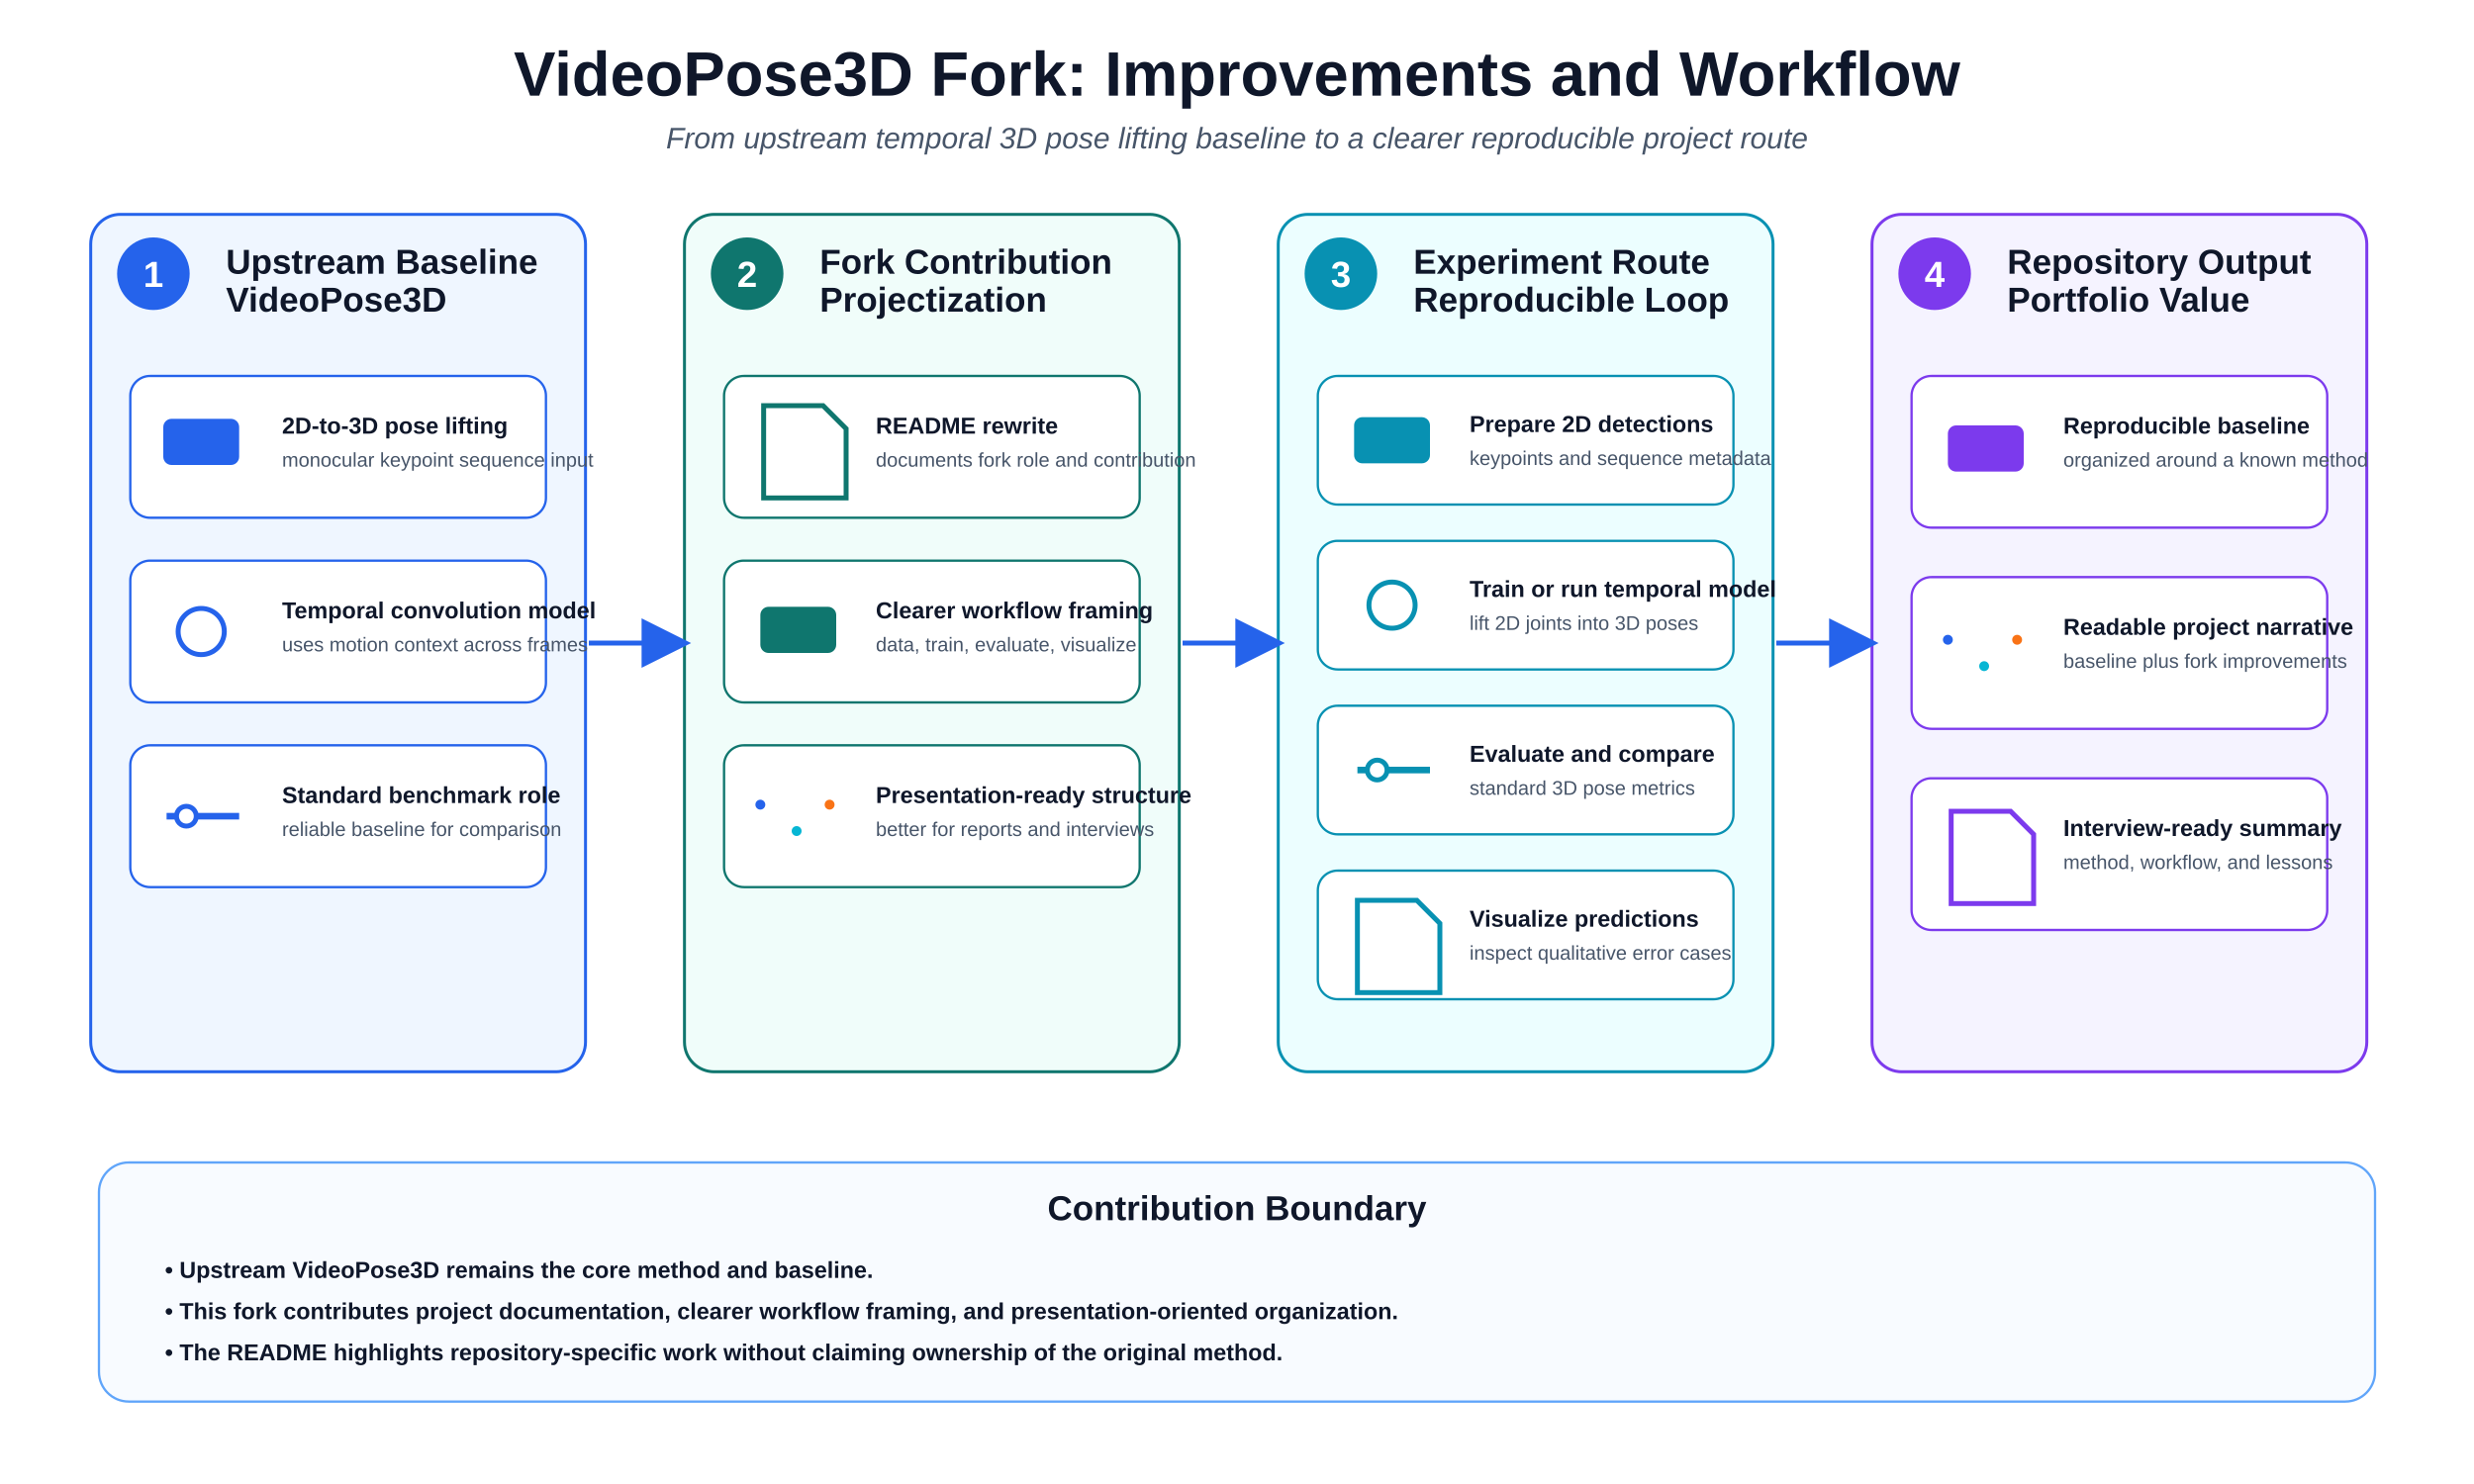
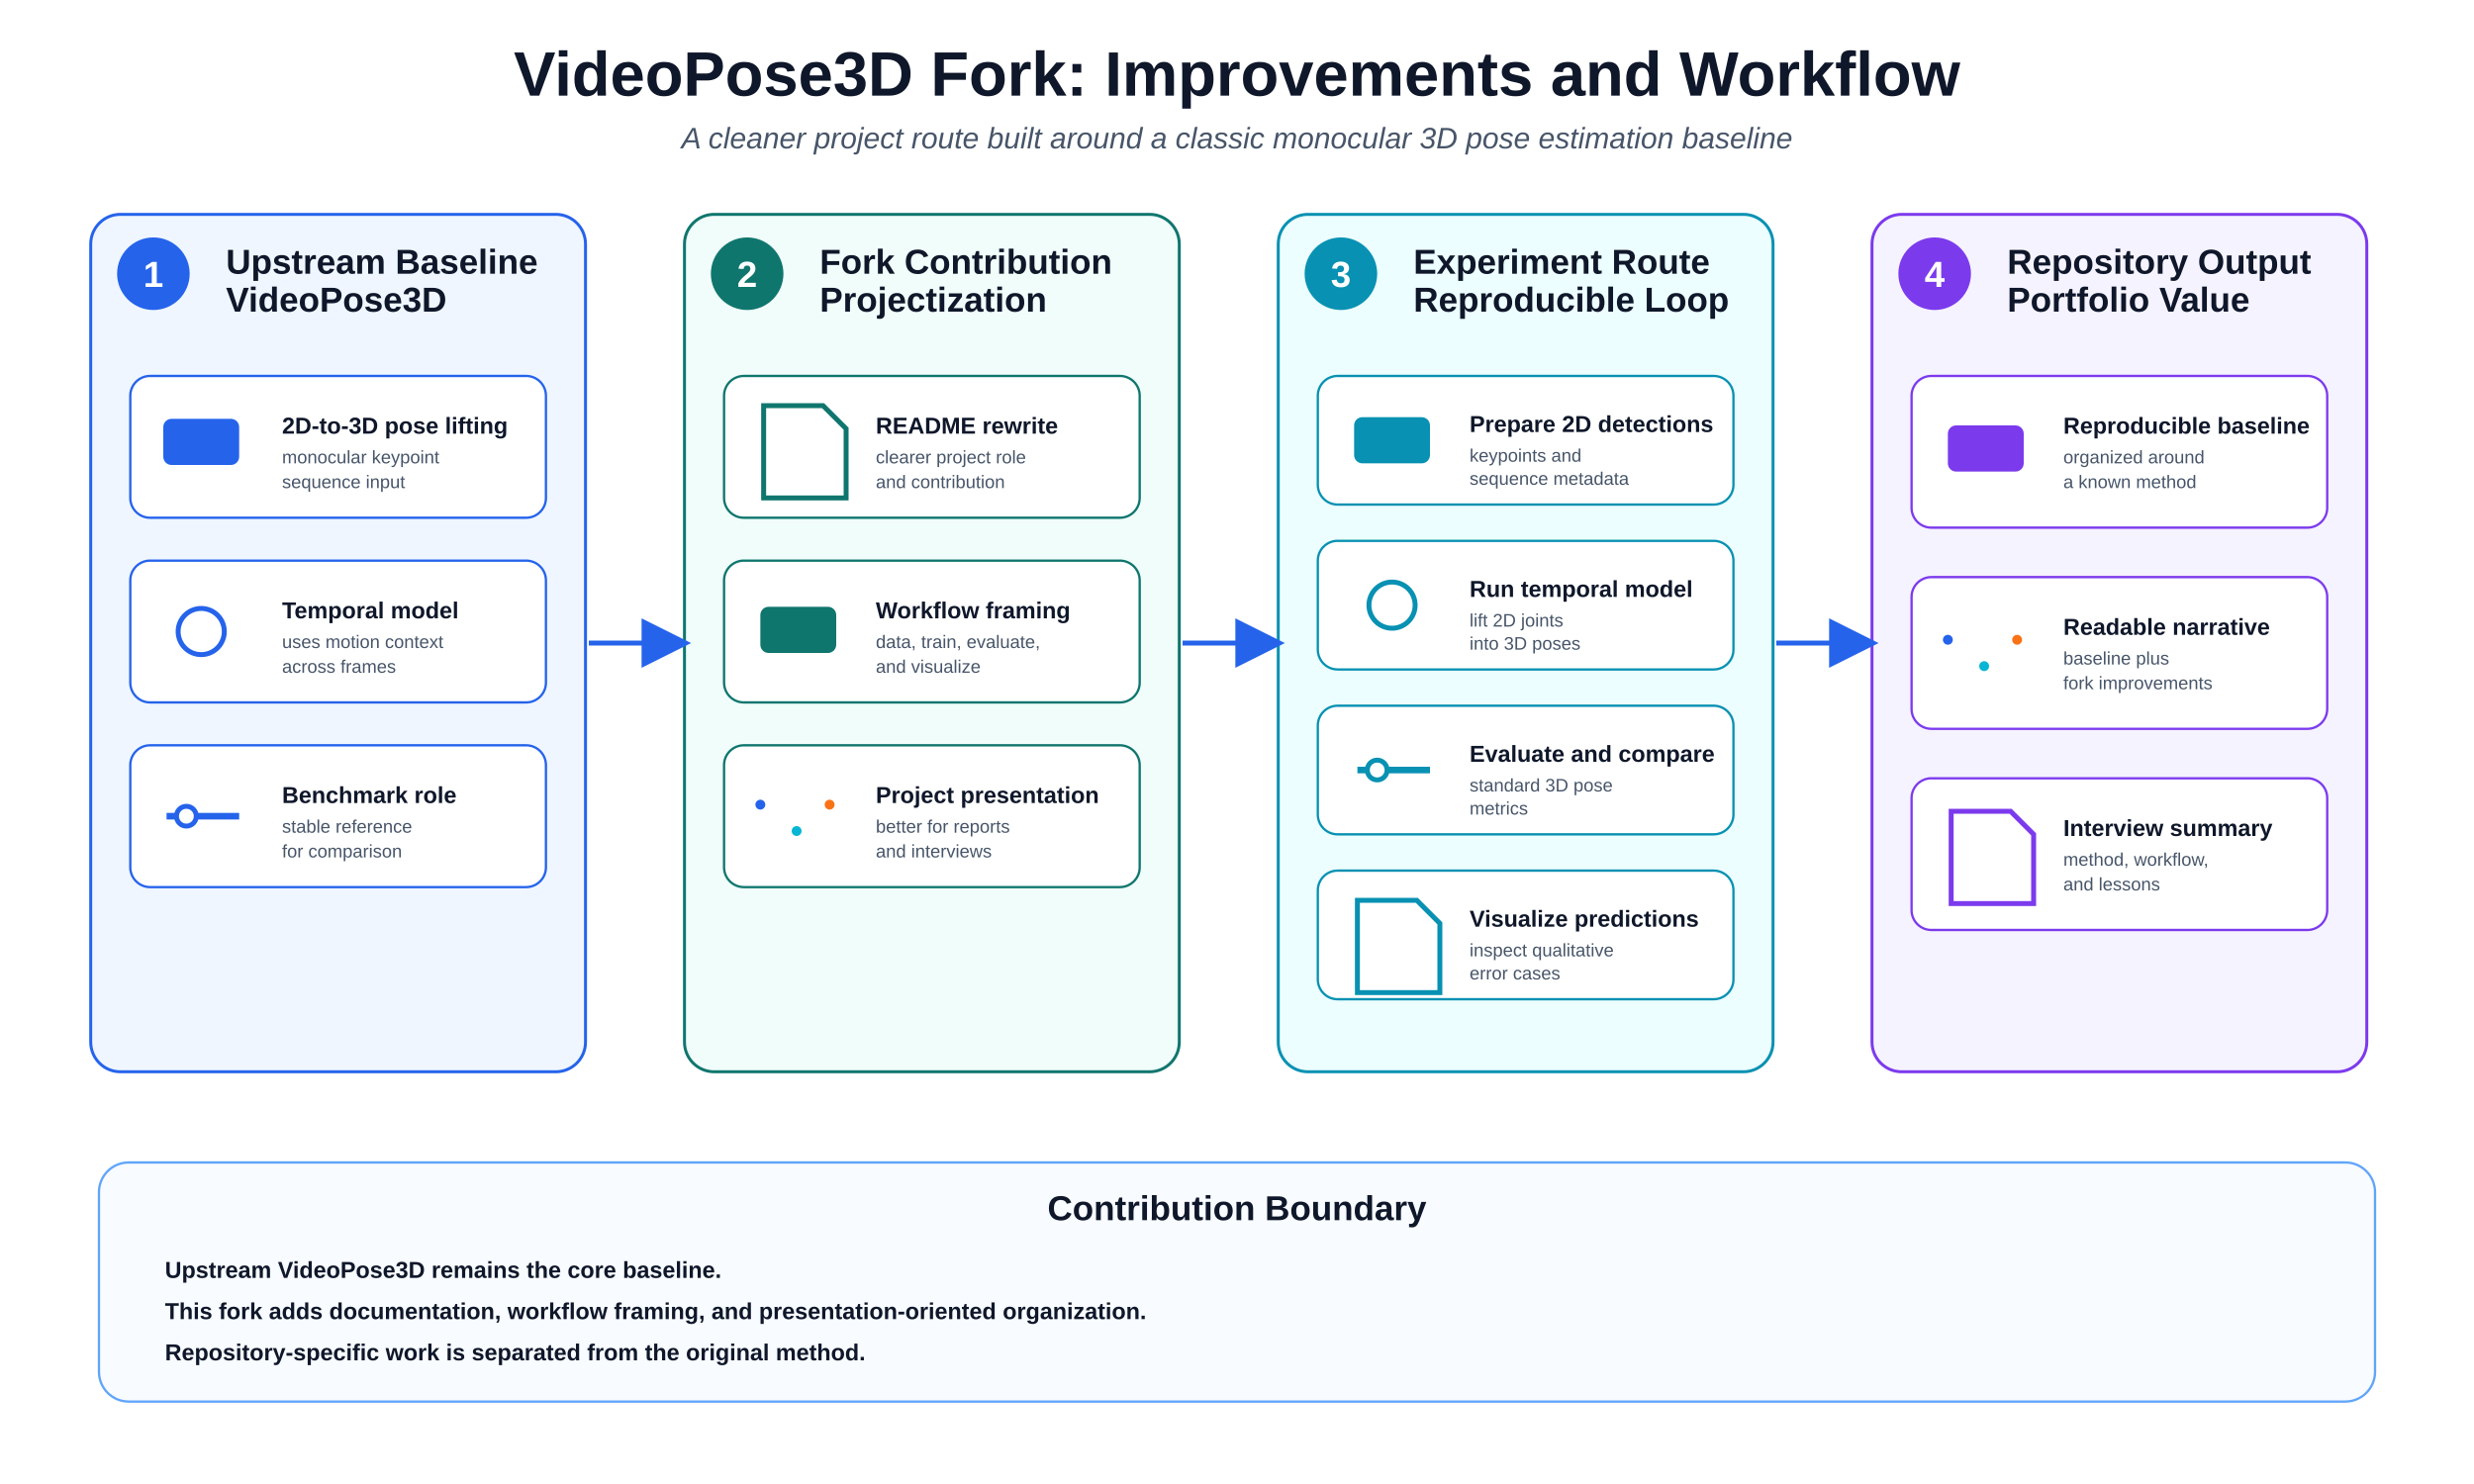
<svg xmlns="http://www.w3.org/2000/svg" width="1500" height="900" viewBox="0 0 1500 900">
  <defs>
    <marker id="arrow" markerWidth="10" markerHeight="10" refX="8" refY="5" orient="auto">
      <path d="M0 0 L10 5 L0 10 Z" fill="#2563eb" />
    </marker>
    <style>
-       text{font-family:Arial,Helvetica,sans-serif;fill:#0f172a}.title{font-size:38px;font-weight:700}.sub{font-size:18px;font-style:italic;fill:#475569}.pt{font-size:21px;font-weight:700}.ct{font-size:14px;font-weight:700}.cs{font-size:12px;fill:#475569}.num{font-size:22px;font-weight:700;fill:#fff}.box{fill:#fff;stroke-width:1.4}.arr{stroke:#2563eb;stroke-width:3;marker-end:url(#arrow)}
+       text{font-family:Arial,Helvetica,sans-serif;fill:#0f172a}.title{font-size:38px;font-weight:700}.sub{font-size:18px;font-style:italic;fill:#475569}.pt{font-size:21px;font-weight:700}.ct{font-size:14px;font-weight:700}.cs{font-size:11px;fill:#475569}.num{font-size:22px;font-weight:700;fill:#fff}.box{fill:#fff;stroke-width:1.4}.arr{stroke:#2563eb;stroke-width:3;marker-end:url(#arrow)}
    </style>
  </defs>
  <rect width="1500" height="900" fill="#fff" />
  <text x="750" y="58" text-anchor="middle" class="title">VideoPose3D Fork: Improvements and Workflow</text>
-   <text x="750" y="90" text-anchor="middle" class="sub">From upstream temporal 3D pose lifting baseline to a clearer reproducible project route</text>
+   <text x="750" y="90" text-anchor="middle" class="sub">A cleaner project route built around a classic monocular 3D pose estimation baseline</text>
  <g transform="translate(55 130)">
    <rect width="300" height="520" rx="18" fill="#eff6ff" stroke="#2563eb" stroke-width="1.8" />
    <circle cx="38" cy="36" r="22" fill="#2563eb" />
    <text x="38" y="44" text-anchor="middle" class="num">1</text>
    <text x="82" y="36" class="pt" fill="#2563eb">Upstream Baseline</text>
    <text x="82" y="59" class="pt" fill="#2563eb">VideoPose3D</text>
    <g transform="translate(24 98)">
      <rect width="252" height="86" rx="12" class="box" stroke="#2563eb" />
      <rect x="20" y="26" width="46" height="28" rx="5" fill="#2563eb" />
      <text x="92" y="35" class="ct">2D-to-3D pose lifting</text>
-       <text x="92" y="55" class="cs">monocular keypoint sequence input</text>
+       <text x="92" y="53" class="cs">monocular keypoint</text>
+       <text x="92" y="68" class="cs">sequence input</text>
    </g>
    <g transform="translate(24 210)">
      <rect width="252" height="86" rx="12" class="box" stroke="#2563eb" />
      <circle cx="43" cy="43" r="14" fill="none" stroke="#2563eb" stroke-width="3" />
-       <text x="92" y="35" class="ct">Temporal convolution model</text>
-       <text x="92" y="55" class="cs">uses motion context across frames</text>
+       <text x="92" y="35" class="ct">Temporal model</text>
+       <text x="92" y="53" class="cs">uses motion context</text>
+       <text x="92" y="68" class="cs">across frames</text>
    </g>
    <g transform="translate(24 322)">
      <rect width="252" height="86" rx="12" class="box" stroke="#2563eb" />
      <line x1="22" y1="43" x2="66" y2="43" stroke="#2563eb" stroke-width="4" />
      <circle cx="34" cy="43" r="6" fill="#fff" stroke="#2563eb" stroke-width="3" />
-       <text x="92" y="35" class="ct">Standard benchmark role</text>
-       <text x="92" y="55" class="cs">reliable baseline for comparison</text>
+       <text x="92" y="35" class="ct">Benchmark role</text>
+       <text x="92" y="53" class="cs">stable reference</text>
+       <text x="92" y="68" class="cs">for comparison</text>
    </g>
  </g>
  <g transform="translate(415 130)">
    <rect width="300" height="520" rx="18" fill="#f0fdfa" stroke="#0f766e" stroke-width="1.8" />
    <circle cx="38" cy="36" r="22" fill="#0f766e" />
    <text x="38" y="44" text-anchor="middle" class="num">2</text>
    <text x="82" y="36" class="pt" fill="#0f766e">Fork Contribution</text>
    <text x="82" y="59" class="pt" fill="#0f766e">Projectization</text>
    <g transform="translate(24 98)">
      <rect width="252" height="86" rx="12" class="box" stroke="#0f766e" />
      <path d="M24 18 h36 l14 14 v42 h-50z" fill="none" stroke="#0f766e" stroke-width="3" />
      <text x="92" y="35" class="ct">README rewrite</text>
-       <text x="92" y="55" class="cs">documents fork role and contribution</text>
+       <text x="92" y="53" class="cs">clearer project role</text>
+       <text x="92" y="68" class="cs">and contribution</text>
    </g>
    <g transform="translate(24 210)">
      <rect width="252" height="86" rx="12" class="box" stroke="#0f766e" />
      <rect x="22" y="28" width="46" height="28" rx="5" fill="#0f766e" />
-       <text x="92" y="35" class="ct">Clearer workflow framing</text>
-       <text x="92" y="55" class="cs">data, train, evaluate, visualize</text>
+       <text x="92" y="35" class="ct">Workflow framing</text>
+       <text x="92" y="53" class="cs">data, train, evaluate,</text>
+       <text x="92" y="68" class="cs">and visualize</text>
    </g>
    <g transform="translate(24 322)">
      <rect width="252" height="86" rx="12" class="box" stroke="#0f766e" />
      <circle cx="22" cy="36" r="3" fill="#2563eb" />
      <circle cx="44" cy="52" r="3" fill="#06b6d4" />
      <circle cx="64" cy="36" r="3" fill="#f97316" />
-       <text x="92" y="35" class="ct">Presentation-ready structure</text>
-       <text x="92" y="55" class="cs">better for reports and interviews</text>
+       <text x="92" y="35" class="ct">Project presentation</text>
+       <text x="92" y="53" class="cs">better for reports</text>
+       <text x="92" y="68" class="cs">and interviews</text>
    </g>
  </g>
  <g transform="translate(775 130)">
    <rect width="300" height="520" rx="18" fill="#ecfeff" stroke="#0891b2" stroke-width="1.8" />
    <circle cx="38" cy="36" r="22" fill="#0891b2" />
    <text x="38" y="44" text-anchor="middle" class="num">3</text>
    <text x="82" y="36" class="pt" fill="#0891b2">Experiment Route</text>
    <text x="82" y="59" class="pt" fill="#0891b2">Reproducible Loop</text>
    <g transform="translate(24 98)">
      <rect width="252" height="78" rx="12" class="box" stroke="#0891b2" />
      <rect x="22" y="25" width="46" height="28" rx="5" fill="#0891b2" />
      <text x="92" y="34" class="ct">Prepare 2D detections</text>
-       <text x="92" y="54" class="cs">keypoints and sequence metadata</text>
+       <text x="92" y="52" class="cs">keypoints and</text>
+       <text x="92" y="66" class="cs">sequence metadata</text>
    </g>
    <g transform="translate(24 198)">
      <rect width="252" height="78" rx="12" class="box" stroke="#0891b2" />
      <circle cx="45" cy="39" r="14" fill="none" stroke="#0891b2" stroke-width="3" />
-       <text x="92" y="34" class="ct">Train or run temporal model</text>
-       <text x="92" y="54" class="cs">lift 2D joints into 3D poses</text>
+       <text x="92" y="34" class="ct">Run temporal model</text>
+       <text x="92" y="52" class="cs">lift 2D joints</text>
+       <text x="92" y="66" class="cs">into 3D poses</text>
    </g>
    <g transform="translate(24 298)">
      <rect width="252" height="78" rx="12" class="box" stroke="#0891b2" />
      <line x1="24" y1="39" x2="68" y2="39" stroke="#0891b2" stroke-width="4" />
      <circle cx="36" cy="39" r="6" fill="#fff" stroke="#0891b2" stroke-width="3" />
      <text x="92" y="34" class="ct">Evaluate and compare</text>
-       <text x="92" y="54" class="cs">standard 3D pose metrics</text>
+       <text x="92" y="52" class="cs">standard 3D pose</text>
+       <text x="92" y="66" class="cs">metrics</text>
    </g>
    <g transform="translate(24 398)">
      <rect width="252" height="78" rx="12" class="box" stroke="#0891b2" />
      <path d="M24 18 h36 l14 14 v42 h-50z" fill="none" stroke="#0891b2" stroke-width="3" />
      <text x="92" y="34" class="ct">Visualize predictions</text>
-       <text x="92" y="54" class="cs">inspect qualitative error cases</text>
+       <text x="92" y="52" class="cs">inspect qualitative</text>
+       <text x="92" y="66" class="cs">error cases</text>
    </g>
  </g>
  <g transform="translate(1135 130)">
    <rect width="300" height="520" rx="18" fill="#f5f3ff" stroke="#7c3aed" stroke-width="1.8" />
    <circle cx="38" cy="36" r="22" fill="#7c3aed" />
    <text x="38" y="44" text-anchor="middle" class="num">4</text>
    <text x="82" y="36" class="pt" fill="#7c3aed">Repository Output</text>
    <text x="82" y="59" class="pt" fill="#7c3aed">Portfolio Value</text>
    <g transform="translate(24 98)">
      <rect width="252" height="92" rx="12" class="box" stroke="#7c3aed" />
      <rect x="22" y="30" width="46" height="28" rx="5" fill="#7c3aed" />
      <text x="92" y="35" class="ct">Reproducible baseline</text>
-       <text x="92" y="55" class="cs">organized around a known method</text>
+       <text x="92" y="53" class="cs">organized around</text>
+       <text x="92" y="68" class="cs">a known method</text>
    </g>
    <g transform="translate(24 220)">
      <rect width="252" height="92" rx="12" class="box" stroke="#7c3aed" />
      <circle cx="22" cy="38" r="3" fill="#2563eb" />
      <circle cx="44" cy="54" r="3" fill="#06b6d4" />
      <circle cx="64" cy="38" r="3" fill="#f97316" />
-       <text x="92" y="35" class="ct">Readable project narrative</text>
-       <text x="92" y="55" class="cs">baseline plus fork improvements</text>
+       <text x="92" y="35" class="ct">Readable narrative</text>
+       <text x="92" y="53" class="cs">baseline plus</text>
+       <text x="92" y="68" class="cs">fork improvements</text>
    </g>
    <g transform="translate(24 342)">
      <rect width="252" height="92" rx="12" class="box" stroke="#7c3aed" />
      <path d="M24 20 h36 l14 14 v42 h-50z" fill="none" stroke="#7c3aed" stroke-width="3" />
-       <text x="92" y="35" class="ct">Interview-ready summary</text>
-       <text x="92" y="55" class="cs">method, workflow, and lessons</text>
+       <text x="92" y="35" class="ct">Interview summary</text>
+       <text x="92" y="53" class="cs">method, workflow,</text>
+       <text x="92" y="68" class="cs">and lessons</text>
    </g>
  </g>
  <line x1="357" y1="390" x2="413" y2="390" class="arr" />
  <line x1="717" y1="390" x2="773" y2="390" class="arr" />
  <line x1="1077" y1="390" x2="1133" y2="390" class="arr" />
  <rect x="60" y="705" width="1380" height="145" rx="18" fill="#f8fbff" stroke="#60a5fa" stroke-width="1.4" />
  <text x="750" y="740" text-anchor="middle" class="pt" fill="#2563eb">Contribution Boundary</text>
-   <text x="100" y="775" class="ct">• Upstream VideoPose3D remains the core method and baseline.</text>
-   <text x="100" y="800" class="ct">• This fork contributes project documentation, clearer workflow framing, and presentation-oriented organization.</text>
-   <text x="100" y="825" class="ct">• The README highlights repository-specific work without claiming ownership of the original method.</text>
+   <text x="100" y="775" class="ct">Upstream VideoPose3D remains the core baseline.</text>
+   <text x="100" y="800" class="ct">This fork adds documentation, workflow framing, and presentation-oriented organization.</text>
+   <text x="100" y="825" class="ct">Repository-specific work is separated from the original method.</text>
</svg>
